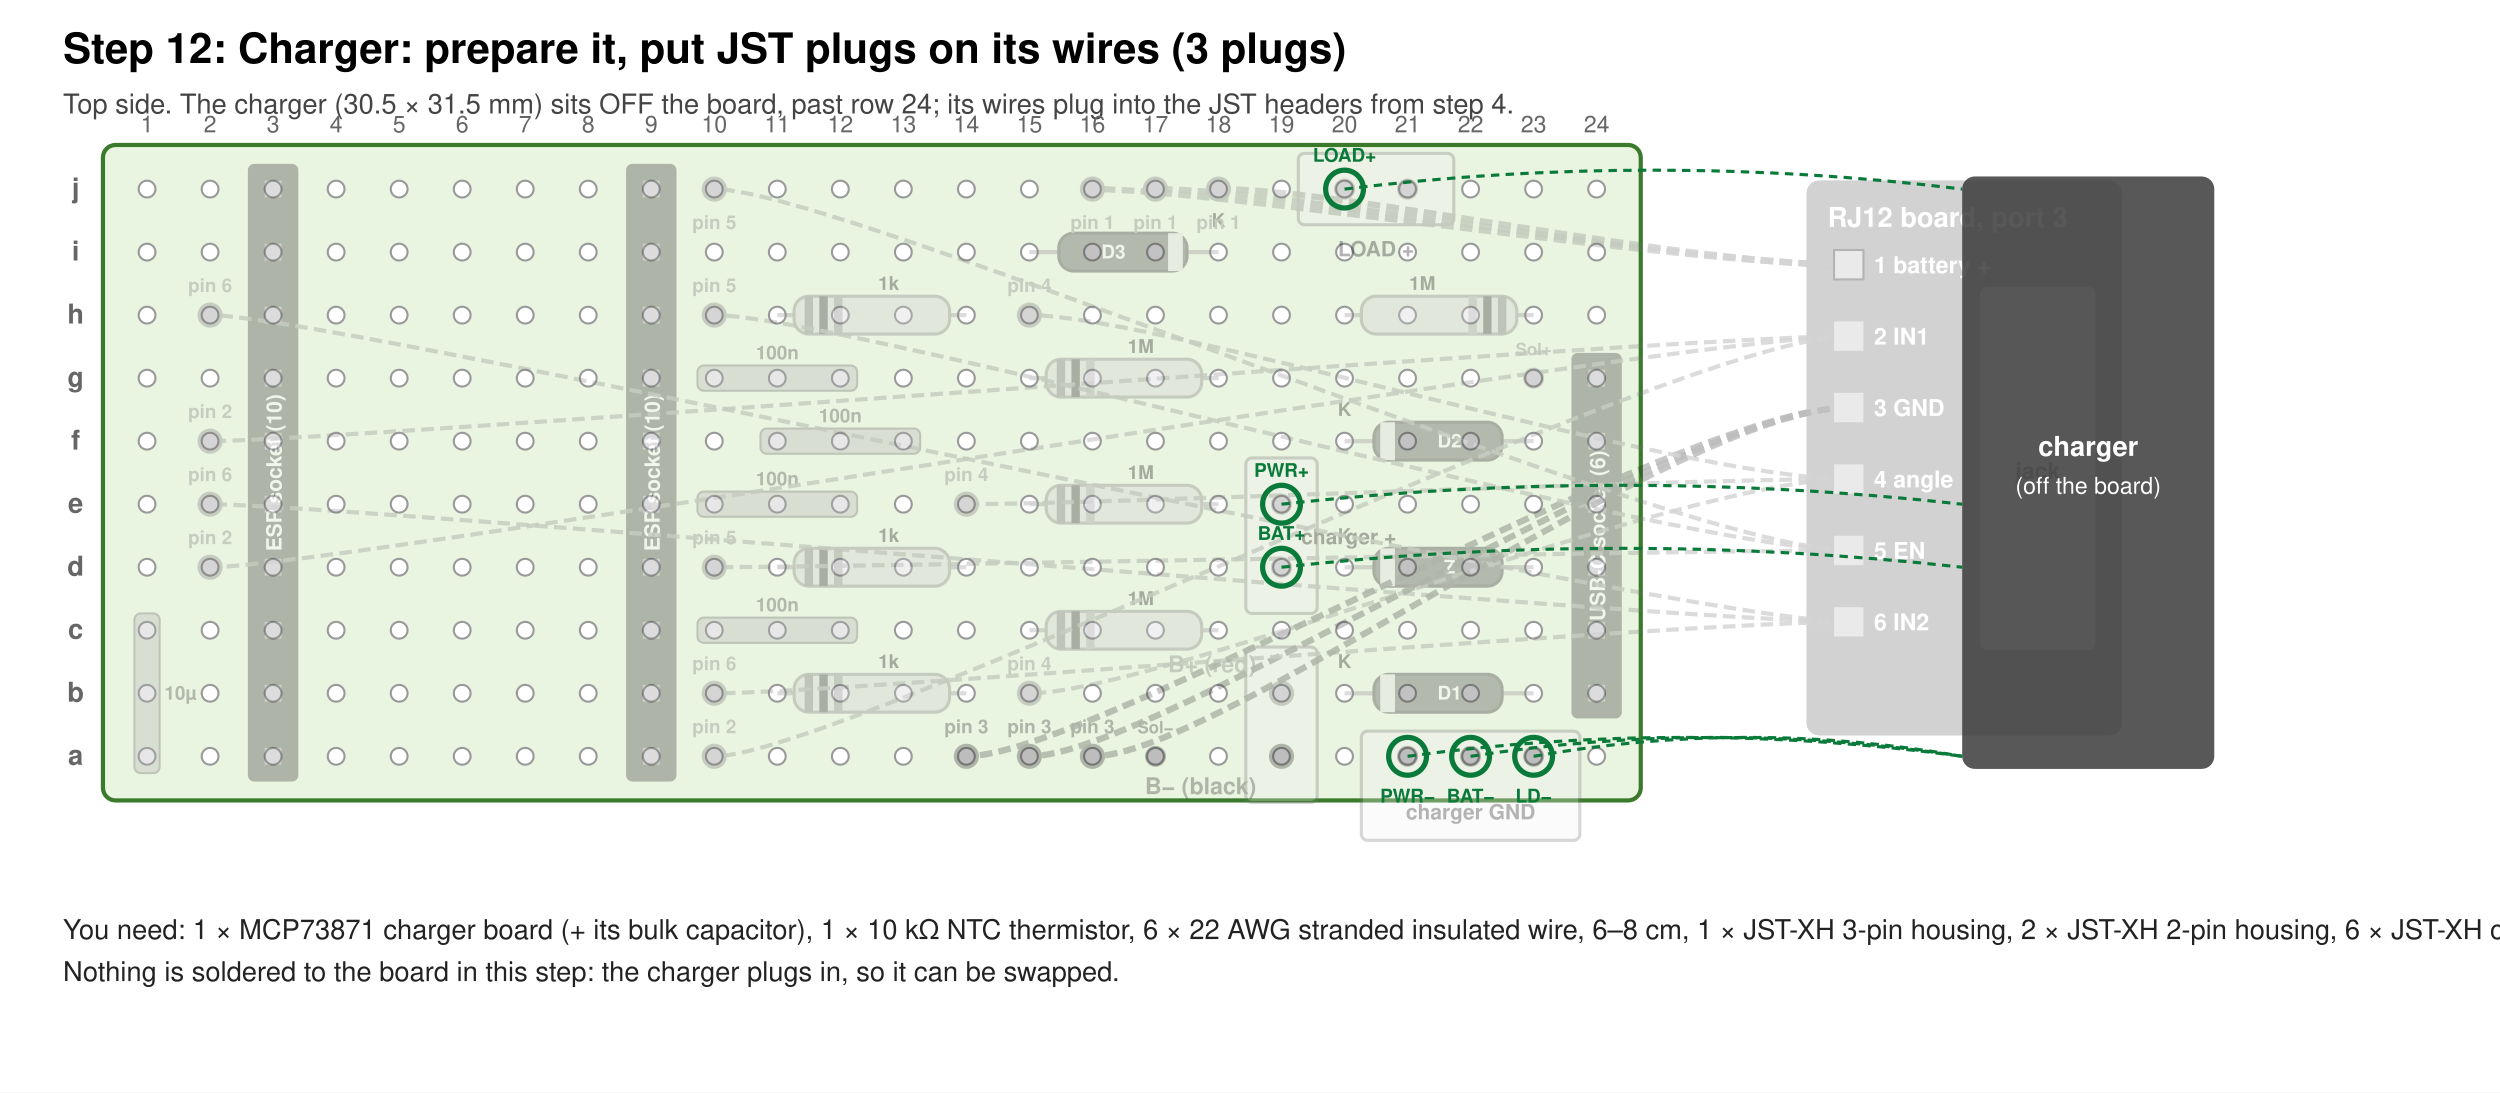
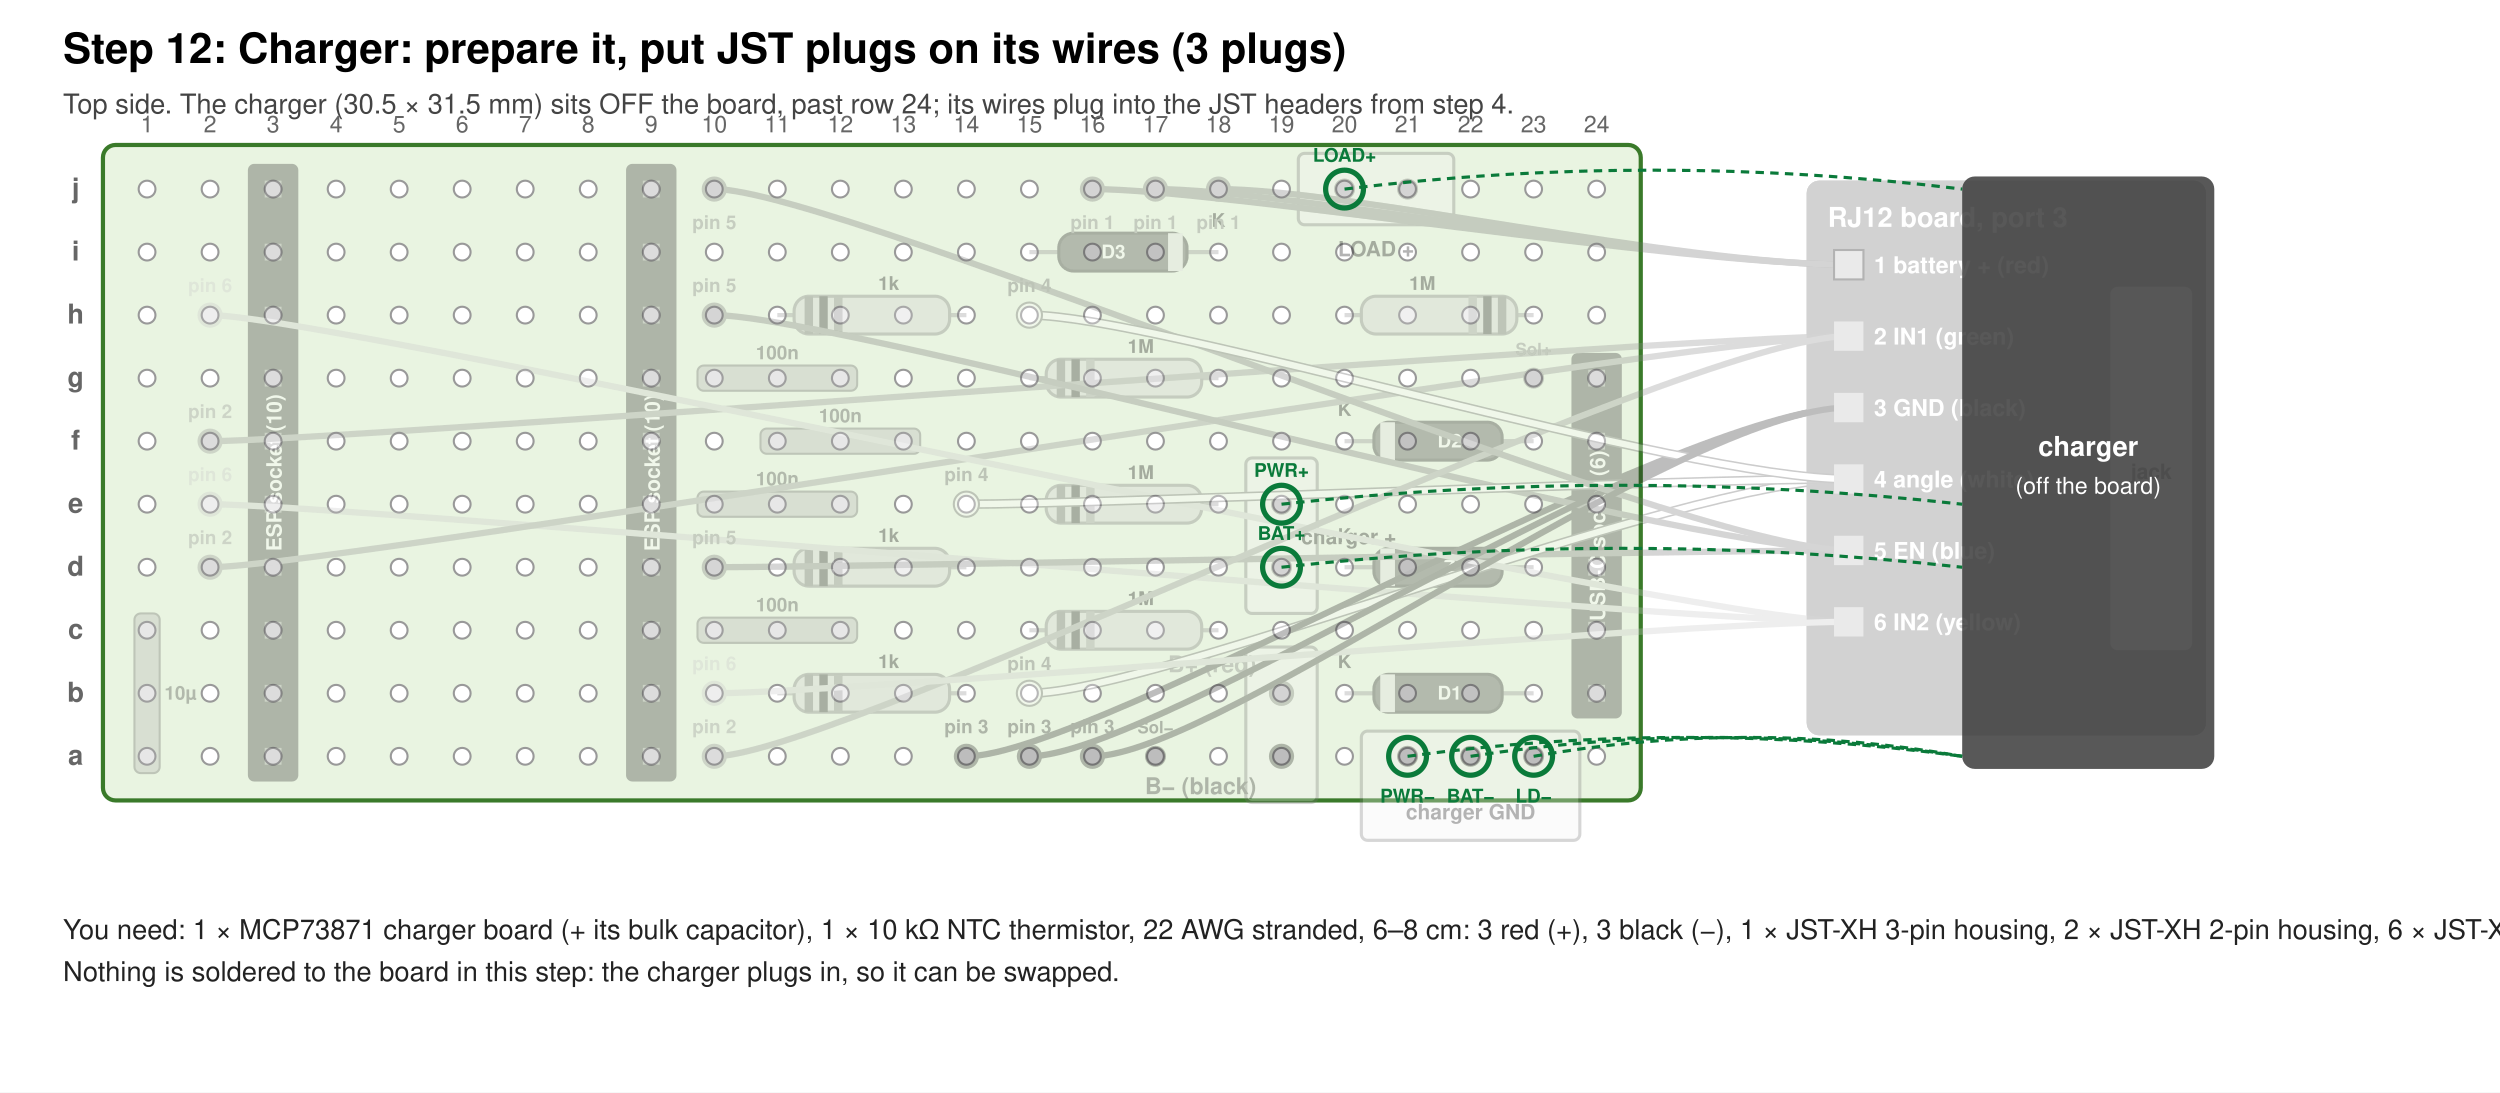
<svg xmlns="http://www.w3.org/2000/svg" width="1190" height="520" font-family="Helvetica,Arial">
  <defs>
    <filter id="mute">
      <feColorMatrix type="saturate" values="0" />
    </filter>
  </defs>
  <rect width="100%" height="100%" fill="#ffffff" />
  <text x="30" y="30" font-size="20" font-weight="bold">Step 12: Charger: prepare it, put JST plugs on its wires (3 plugs)</text>
  <text x="30" y="54" font-size="13" fill="#444">Top side. The charger (30.5 × 31.5 mm) sits OFF the board, past row 24; its wires plug into the JST headers from step 4.</text>
  <rect x="49" y="69" width="732" height="312" rx="6" fill="#e9f4e1" stroke="#3a7a2a" stroke-width="2" />
  <text x="70" y="63" font-size="11" fill="#666" text-anchor="middle">1</text>
  <text x="100" y="63" font-size="11" fill="#666" text-anchor="middle">2</text>
  <text x="130" y="63" font-size="11" fill="#666" text-anchor="middle">3</text>
  <text x="160" y="63" font-size="11" fill="#666" text-anchor="middle">4</text>
  <text x="190" y="63" font-size="11" fill="#666" text-anchor="middle">5</text>
  <text x="220" y="63" font-size="11" fill="#666" text-anchor="middle">6</text>
  <text x="250" y="63" font-size="11" fill="#666" text-anchor="middle">7</text>
  <text x="280" y="63" font-size="11" fill="#666" text-anchor="middle">8</text>
  <text x="310" y="63" font-size="11" fill="#666" text-anchor="middle">9</text>
  <text x="340" y="63" font-size="11" fill="#666" text-anchor="middle">10</text>
  <text x="370" y="63" font-size="11" fill="#666" text-anchor="middle">11</text>
  <text x="400" y="63" font-size="11" fill="#666" text-anchor="middle">12</text>
  <text x="430" y="63" font-size="11" fill="#666" text-anchor="middle">13</text>
  <text x="460" y="63" font-size="11" fill="#666" text-anchor="middle">14</text>
  <text x="490" y="63" font-size="11" fill="#666" text-anchor="middle">15</text>
  <text x="520" y="63" font-size="11" fill="#666" text-anchor="middle">16</text>
  <text x="550" y="63" font-size="11" fill="#666" text-anchor="middle">17</text>
  <text x="580" y="63" font-size="11" fill="#666" text-anchor="middle">18</text>
  <text x="610" y="63" font-size="11" fill="#666" text-anchor="middle">19</text>
  <text x="640" y="63" font-size="11" fill="#666" text-anchor="middle">20</text>
  <text x="670" y="63" font-size="11" fill="#666" text-anchor="middle">21</text>
  <text x="700" y="63" font-size="11" fill="#666" text-anchor="middle">22</text>
  <text x="730" y="63" font-size="11" fill="#666" text-anchor="middle">23</text>
  <text x="760" y="63" font-size="11" fill="#666" text-anchor="middle">24</text>
  <text x="36" y="364" font-size="13" font-weight="bold" fill="#666" text-anchor="middle">a</text>
  <text x="36" y="334" font-size="13" font-weight="bold" fill="#666" text-anchor="middle">b</text>
  <text x="36" y="304" font-size="13" font-weight="bold" fill="#666" text-anchor="middle">c</text>
  <text x="36" y="274" font-size="13" font-weight="bold" fill="#666" text-anchor="middle">d</text>
  <text x="36" y="244" font-size="13" font-weight="bold" fill="#666" text-anchor="middle">e</text>
  <text x="36" y="214" font-size="13" font-weight="bold" fill="#666" text-anchor="middle">f</text>
  <text x="36" y="184" font-size="13" font-weight="bold" fill="#666" text-anchor="middle">g</text>
  <text x="36" y="154" font-size="13" font-weight="bold" fill="#666" text-anchor="middle">h</text>
  <text x="36" y="124" font-size="13" font-weight="bold" fill="#666" text-anchor="middle">i</text>
  <text x="36" y="94" font-size="13" font-weight="bold" fill="#666" text-anchor="middle">j</text>
  <circle cx="70" cy="360" r="4" fill="#fff" stroke="#999" />
  <circle cx="70" cy="330" r="4" fill="#fff" stroke="#999" />
  <circle cx="70" cy="300" r="4" fill="#fff" stroke="#999" />
  <circle cx="70" cy="270" r="4" fill="#fff" stroke="#999" />
  <circle cx="70" cy="240" r="4" fill="#fff" stroke="#999" />
  <circle cx="70" cy="210" r="4" fill="#fff" stroke="#999" />
  <circle cx="70" cy="180" r="4" fill="#fff" stroke="#999" />
  <circle cx="70" cy="150" r="4" fill="#fff" stroke="#999" />
  <circle cx="70" cy="120" r="4" fill="#fff" stroke="#999" />
  <circle cx="70" cy="90" r="4" fill="#fff" stroke="#999" />
  <circle cx="100" cy="360" r="4" fill="#fff" stroke="#999" />
  <circle cx="100" cy="330" r="4" fill="#fff" stroke="#999" />
  <circle cx="100" cy="300" r="4" fill="#fff" stroke="#999" />
  <circle cx="100" cy="270" r="4" fill="#fff" stroke="#999" />
  <circle cx="100" cy="240" r="4" fill="#fff" stroke="#999" />
  <circle cx="100" cy="210" r="4" fill="#fff" stroke="#999" />
  <circle cx="100" cy="180" r="4" fill="#fff" stroke="#999" />
  <circle cx="100" cy="150" r="4" fill="#fff" stroke="#999" />
  <circle cx="100" cy="120" r="4" fill="#fff" stroke="#999" />
  <circle cx="100" cy="90" r="4" fill="#fff" stroke="#999" />
  <circle cx="130" cy="360" r="4" fill="#fff" stroke="#999" />
  <circle cx="130" cy="330" r="4" fill="#fff" stroke="#999" />
  <circle cx="130" cy="300" r="4" fill="#fff" stroke="#999" />
  <circle cx="130" cy="270" r="4" fill="#fff" stroke="#999" />
  <circle cx="130" cy="240" r="4" fill="#fff" stroke="#999" />
  <circle cx="130" cy="210" r="4" fill="#fff" stroke="#999" />
  <circle cx="130" cy="180" r="4" fill="#fff" stroke="#999" />
  <circle cx="130" cy="150" r="4" fill="#fff" stroke="#999" />
  <circle cx="130" cy="120" r="4" fill="#fff" stroke="#999" />
  <circle cx="130" cy="90" r="4" fill="#fff" stroke="#999" />
  <circle cx="160" cy="360" r="4" fill="#fff" stroke="#999" />
  <circle cx="160" cy="330" r="4" fill="#fff" stroke="#999" />
  <circle cx="160" cy="300" r="4" fill="#fff" stroke="#999" />
  <circle cx="160" cy="270" r="4" fill="#fff" stroke="#999" />
  <circle cx="160" cy="240" r="4" fill="#fff" stroke="#999" />
  <circle cx="160" cy="210" r="4" fill="#fff" stroke="#999" />
  <circle cx="160" cy="180" r="4" fill="#fff" stroke="#999" />
  <circle cx="160" cy="150" r="4" fill="#fff" stroke="#999" />
  <circle cx="160" cy="120" r="4" fill="#fff" stroke="#999" />
  <circle cx="160" cy="90" r="4" fill="#fff" stroke="#999" />
  <circle cx="190" cy="360" r="4" fill="#fff" stroke="#999" />
  <circle cx="190" cy="330" r="4" fill="#fff" stroke="#999" />
  <circle cx="190" cy="300" r="4" fill="#fff" stroke="#999" />
  <circle cx="190" cy="270" r="4" fill="#fff" stroke="#999" />
  <circle cx="190" cy="240" r="4" fill="#fff" stroke="#999" />
  <circle cx="190" cy="210" r="4" fill="#fff" stroke="#999" />
  <circle cx="190" cy="180" r="4" fill="#fff" stroke="#999" />
  <circle cx="190" cy="150" r="4" fill="#fff" stroke="#999" />
  <circle cx="190" cy="120" r="4" fill="#fff" stroke="#999" />
  <circle cx="190" cy="90" r="4" fill="#fff" stroke="#999" />
  <circle cx="220" cy="360" r="4" fill="#fff" stroke="#999" />
  <circle cx="220" cy="330" r="4" fill="#fff" stroke="#999" />
  <circle cx="220" cy="300" r="4" fill="#fff" stroke="#999" />
  <circle cx="220" cy="270" r="4" fill="#fff" stroke="#999" />
  <circle cx="220" cy="240" r="4" fill="#fff" stroke="#999" />
  <circle cx="220" cy="210" r="4" fill="#fff" stroke="#999" />
  <circle cx="220" cy="180" r="4" fill="#fff" stroke="#999" />
  <circle cx="220" cy="150" r="4" fill="#fff" stroke="#999" />
  <circle cx="220" cy="120" r="4" fill="#fff" stroke="#999" />
  <circle cx="220" cy="90" r="4" fill="#fff" stroke="#999" />
  <circle cx="250" cy="360" r="4" fill="#fff" stroke="#999" />
  <circle cx="250" cy="330" r="4" fill="#fff" stroke="#999" />
  <circle cx="250" cy="300" r="4" fill="#fff" stroke="#999" />
  <circle cx="250" cy="270" r="4" fill="#fff" stroke="#999" />
  <circle cx="250" cy="240" r="4" fill="#fff" stroke="#999" />
  <circle cx="250" cy="210" r="4" fill="#fff" stroke="#999" />
  <circle cx="250" cy="180" r="4" fill="#fff" stroke="#999" />
  <circle cx="250" cy="150" r="4" fill="#fff" stroke="#999" />
  <circle cx="250" cy="120" r="4" fill="#fff" stroke="#999" />
  <circle cx="250" cy="90" r="4" fill="#fff" stroke="#999" />
  <circle cx="280" cy="360" r="4" fill="#fff" stroke="#999" />
  <circle cx="280" cy="330" r="4" fill="#fff" stroke="#999" />
  <circle cx="280" cy="300" r="4" fill="#fff" stroke="#999" />
  <circle cx="280" cy="270" r="4" fill="#fff" stroke="#999" />
  <circle cx="280" cy="240" r="4" fill="#fff" stroke="#999" />
  <circle cx="280" cy="210" r="4" fill="#fff" stroke="#999" />
  <circle cx="280" cy="180" r="4" fill="#fff" stroke="#999" />
  <circle cx="280" cy="150" r="4" fill="#fff" stroke="#999" />
  <circle cx="280" cy="120" r="4" fill="#fff" stroke="#999" />
  <circle cx="280" cy="90" r="4" fill="#fff" stroke="#999" />
  <circle cx="310" cy="360" r="4" fill="#fff" stroke="#999" />
  <circle cx="310" cy="330" r="4" fill="#fff" stroke="#999" />
  <circle cx="310" cy="300" r="4" fill="#fff" stroke="#999" />
  <circle cx="310" cy="270" r="4" fill="#fff" stroke="#999" />
  <circle cx="310" cy="240" r="4" fill="#fff" stroke="#999" />
  <circle cx="310" cy="210" r="4" fill="#fff" stroke="#999" />
  <circle cx="310" cy="180" r="4" fill="#fff" stroke="#999" />
  <circle cx="310" cy="150" r="4" fill="#fff" stroke="#999" />
  <circle cx="310" cy="120" r="4" fill="#fff" stroke="#999" />
  <circle cx="310" cy="90" r="4" fill="#fff" stroke="#999" />
  <circle cx="340" cy="360" r="4" fill="#fff" stroke="#999" />
  <circle cx="340" cy="330" r="4" fill="#fff" stroke="#999" />
  <circle cx="340" cy="300" r="4" fill="#fff" stroke="#999" />
  <circle cx="340" cy="270" r="4" fill="#fff" stroke="#999" />
  <circle cx="340" cy="240" r="4" fill="#fff" stroke="#999" />
  <circle cx="340" cy="210" r="4" fill="#fff" stroke="#999" />
  <circle cx="340" cy="180" r="4" fill="#fff" stroke="#999" />
  <circle cx="340" cy="150" r="4" fill="#fff" stroke="#999" />
  <circle cx="340" cy="120" r="4" fill="#fff" stroke="#999" />
  <circle cx="340" cy="90" r="4" fill="#fff" stroke="#999" />
  <circle cx="370" cy="360" r="4" fill="#fff" stroke="#999" />
  <circle cx="370" cy="330" r="4" fill="#fff" stroke="#999" />
  <circle cx="370" cy="300" r="4" fill="#fff" stroke="#999" />
  <circle cx="370" cy="270" r="4" fill="#fff" stroke="#999" />
  <circle cx="370" cy="240" r="4" fill="#fff" stroke="#999" />
  <circle cx="370" cy="210" r="4" fill="#fff" stroke="#999" />
  <circle cx="370" cy="180" r="4" fill="#fff" stroke="#999" />
  <circle cx="370" cy="150" r="4" fill="#fff" stroke="#999" />
  <circle cx="370" cy="120" r="4" fill="#fff" stroke="#999" />
  <circle cx="370" cy="90" r="4" fill="#fff" stroke="#999" />
  <circle cx="400" cy="360" r="4" fill="#fff" stroke="#999" />
  <circle cx="400" cy="330" r="4" fill="#fff" stroke="#999" />
  <circle cx="400" cy="300" r="4" fill="#fff" stroke="#999" />
  <circle cx="400" cy="270" r="4" fill="#fff" stroke="#999" />
  <circle cx="400" cy="240" r="4" fill="#fff" stroke="#999" />
  <circle cx="400" cy="210" r="4" fill="#fff" stroke="#999" />
  <circle cx="400" cy="180" r="4" fill="#fff" stroke="#999" />
  <circle cx="400" cy="150" r="4" fill="#fff" stroke="#999" />
  <circle cx="400" cy="120" r="4" fill="#fff" stroke="#999" />
  <circle cx="400" cy="90" r="4" fill="#fff" stroke="#999" />
  <circle cx="430" cy="360" r="4" fill="#fff" stroke="#999" />
  <circle cx="430" cy="330" r="4" fill="#fff" stroke="#999" />
  <circle cx="430" cy="300" r="4" fill="#fff" stroke="#999" />
  <circle cx="430" cy="270" r="4" fill="#fff" stroke="#999" />
  <circle cx="430" cy="240" r="4" fill="#fff" stroke="#999" />
  <circle cx="430" cy="210" r="4" fill="#fff" stroke="#999" />
  <circle cx="430" cy="180" r="4" fill="#fff" stroke="#999" />
  <circle cx="430" cy="150" r="4" fill="#fff" stroke="#999" />
  <circle cx="430" cy="120" r="4" fill="#fff" stroke="#999" />
  <circle cx="430" cy="90" r="4" fill="#fff" stroke="#999" />
  <circle cx="460" cy="360" r="4" fill="#fff" stroke="#999" />
  <circle cx="460" cy="330" r="4" fill="#fff" stroke="#999" />
  <circle cx="460" cy="300" r="4" fill="#fff" stroke="#999" />
  <circle cx="460" cy="270" r="4" fill="#fff" stroke="#999" />
  <circle cx="460" cy="240" r="4" fill="#fff" stroke="#999" />
  <circle cx="460" cy="210" r="4" fill="#fff" stroke="#999" />
  <circle cx="460" cy="180" r="4" fill="#fff" stroke="#999" />
  <circle cx="460" cy="150" r="4" fill="#fff" stroke="#999" />
  <circle cx="460" cy="120" r="4" fill="#fff" stroke="#999" />
  <circle cx="460" cy="90" r="4" fill="#fff" stroke="#999" />
  <circle cx="490" cy="360" r="4" fill="#fff" stroke="#999" />
  <circle cx="490" cy="330" r="4" fill="#fff" stroke="#999" />
  <circle cx="490" cy="300" r="4" fill="#fff" stroke="#999" />
  <circle cx="490" cy="270" r="4" fill="#fff" stroke="#999" />
  <circle cx="490" cy="240" r="4" fill="#fff" stroke="#999" />
  <circle cx="490" cy="210" r="4" fill="#fff" stroke="#999" />
  <circle cx="490" cy="180" r="4" fill="#fff" stroke="#999" />
  <circle cx="490" cy="150" r="4" fill="#fff" stroke="#999" />
  <circle cx="490" cy="120" r="4" fill="#fff" stroke="#999" />
  <circle cx="490" cy="90" r="4" fill="#fff" stroke="#999" />
  <circle cx="520" cy="360" r="4" fill="#fff" stroke="#999" />
  <circle cx="520" cy="330" r="4" fill="#fff" stroke="#999" />
  <circle cx="520" cy="300" r="4" fill="#fff" stroke="#999" />
  <circle cx="520" cy="270" r="4" fill="#fff" stroke="#999" />
  <circle cx="520" cy="240" r="4" fill="#fff" stroke="#999" />
  <circle cx="520" cy="210" r="4" fill="#fff" stroke="#999" />
  <circle cx="520" cy="180" r="4" fill="#fff" stroke="#999" />
  <circle cx="520" cy="150" r="4" fill="#fff" stroke="#999" />
  <circle cx="520" cy="120" r="4" fill="#fff" stroke="#999" />
  <circle cx="520" cy="90" r="4" fill="#fff" stroke="#999" />
  <circle cx="550" cy="360" r="4" fill="#fff" stroke="#999" />
  <circle cx="550" cy="330" r="4" fill="#fff" stroke="#999" />
  <circle cx="550" cy="300" r="4" fill="#fff" stroke="#999" />
  <circle cx="550" cy="270" r="4" fill="#fff" stroke="#999" />
  <circle cx="550" cy="240" r="4" fill="#fff" stroke="#999" />
  <circle cx="550" cy="210" r="4" fill="#fff" stroke="#999" />
  <circle cx="550" cy="180" r="4" fill="#fff" stroke="#999" />
  <circle cx="550" cy="150" r="4" fill="#fff" stroke="#999" />
  <circle cx="550" cy="120" r="4" fill="#fff" stroke="#999" />
  <circle cx="550" cy="90" r="4" fill="#fff" stroke="#999" />
  <circle cx="580" cy="360" r="4" fill="#fff" stroke="#999" />
  <circle cx="580" cy="330" r="4" fill="#fff" stroke="#999" />
  <circle cx="580" cy="300" r="4" fill="#fff" stroke="#999" />
  <circle cx="580" cy="270" r="4" fill="#fff" stroke="#999" />
  <circle cx="580" cy="240" r="4" fill="#fff" stroke="#999" />
  <circle cx="580" cy="210" r="4" fill="#fff" stroke="#999" />
  <circle cx="580" cy="180" r="4" fill="#fff" stroke="#999" />
  <circle cx="580" cy="150" r="4" fill="#fff" stroke="#999" />
  <circle cx="580" cy="120" r="4" fill="#fff" stroke="#999" />
  <circle cx="580" cy="90" r="4" fill="#fff" stroke="#999" />
  <circle cx="610" cy="360" r="4" fill="#fff" stroke="#999" />
  <circle cx="610" cy="330" r="4" fill="#fff" stroke="#999" />
  <circle cx="610" cy="300" r="4" fill="#fff" stroke="#999" />
  <circle cx="610" cy="270" r="4" fill="#fff" stroke="#999" />
  <circle cx="610" cy="240" r="4" fill="#fff" stroke="#999" />
  <circle cx="610" cy="210" r="4" fill="#fff" stroke="#999" />
  <circle cx="610" cy="180" r="4" fill="#fff" stroke="#999" />
  <circle cx="610" cy="150" r="4" fill="#fff" stroke="#999" />
  <circle cx="610" cy="120" r="4" fill="#fff" stroke="#999" />
  <circle cx="610" cy="90" r="4" fill="#fff" stroke="#999" />
  <circle cx="640" cy="360" r="4" fill="#fff" stroke="#999" />
  <circle cx="640" cy="330" r="4" fill="#fff" stroke="#999" />
  <circle cx="640" cy="300" r="4" fill="#fff" stroke="#999" />
  <circle cx="640" cy="270" r="4" fill="#fff" stroke="#999" />
  <circle cx="640" cy="240" r="4" fill="#fff" stroke="#999" />
  <circle cx="640" cy="210" r="4" fill="#fff" stroke="#999" />
  <circle cx="640" cy="180" r="4" fill="#fff" stroke="#999" />
  <circle cx="640" cy="150" r="4" fill="#fff" stroke="#999" />
  <circle cx="640" cy="120" r="4" fill="#fff" stroke="#999" />
  <circle cx="640" cy="90" r="4" fill="#fff" stroke="#999" />
  <circle cx="670" cy="360" r="4" fill="#fff" stroke="#999" />
  <circle cx="670" cy="330" r="4" fill="#fff" stroke="#999" />
  <circle cx="670" cy="300" r="4" fill="#fff" stroke="#999" />
  <circle cx="670" cy="270" r="4" fill="#fff" stroke="#999" />
  <circle cx="670" cy="240" r="4" fill="#fff" stroke="#999" />
  <circle cx="670" cy="210" r="4" fill="#fff" stroke="#999" />
  <circle cx="670" cy="180" r="4" fill="#fff" stroke="#999" />
  <circle cx="670" cy="150" r="4" fill="#fff" stroke="#999" />
  <circle cx="670" cy="120" r="4" fill="#fff" stroke="#999" />
  <circle cx="670" cy="90" r="4" fill="#fff" stroke="#999" />
  <circle cx="700" cy="360" r="4" fill="#fff" stroke="#999" />
  <circle cx="700" cy="330" r="4" fill="#fff" stroke="#999" />
  <circle cx="700" cy="300" r="4" fill="#fff" stroke="#999" />
  <circle cx="700" cy="270" r="4" fill="#fff" stroke="#999" />
  <circle cx="700" cy="240" r="4" fill="#fff" stroke="#999" />
  <circle cx="700" cy="210" r="4" fill="#fff" stroke="#999" />
  <circle cx="700" cy="180" r="4" fill="#fff" stroke="#999" />
  <circle cx="700" cy="150" r="4" fill="#fff" stroke="#999" />
  <circle cx="700" cy="120" r="4" fill="#fff" stroke="#999" />
  <circle cx="700" cy="90" r="4" fill="#fff" stroke="#999" />
  <circle cx="730" cy="360" r="4" fill="#fff" stroke="#999" />
  <circle cx="730" cy="330" r="4" fill="#fff" stroke="#999" />
  <circle cx="730" cy="300" r="4" fill="#fff" stroke="#999" />
  <circle cx="730" cy="270" r="4" fill="#fff" stroke="#999" />
  <circle cx="730" cy="240" r="4" fill="#fff" stroke="#999" />
  <circle cx="730" cy="210" r="4" fill="#fff" stroke="#999" />
  <circle cx="730" cy="180" r="4" fill="#fff" stroke="#999" />
  <circle cx="730" cy="150" r="4" fill="#fff" stroke="#999" />
  <circle cx="730" cy="120" r="4" fill="#fff" stroke="#999" />
  <circle cx="730" cy="90" r="4" fill="#fff" stroke="#999" />
  <circle cx="760" cy="360" r="4" fill="#fff" stroke="#999" />
  <circle cx="760" cy="330" r="4" fill="#fff" stroke="#999" />
  <circle cx="760" cy="300" r="4" fill="#fff" stroke="#999" />
  <circle cx="760" cy="270" r="4" fill="#fff" stroke="#999" />
  <circle cx="760" cy="240" r="4" fill="#fff" stroke="#999" />
  <circle cx="760" cy="210" r="4" fill="#fff" stroke="#999" />
  <circle cx="760" cy="180" r="4" fill="#fff" stroke="#999" />
  <circle cx="760" cy="150" r="4" fill="#fff" stroke="#999" />
  <circle cx="760" cy="120" r="4" fill="#fff" stroke="#999" />
  <circle cx="760" cy="90" r="4" fill="#fff" stroke="#999" />
  <g filter="url(#mute)" opacity="0.3">
    <line x1="730" y1="150" x2="640" y2="150" stroke="#888" stroke-width="2" />
    <rect x="648" y="141" width="74" height="18" rx="7" fill="#e8c88a" stroke="#8a6a2a" stroke-width="1.5" />
    <rect x="713" y="141" width="4" height="18" fill="#8b4513" />
    <rect x="706" y="141" width="4" height="18" fill="#111" />
    <rect x="699" y="141" width="4" height="18" fill="#2ca02c" />
    <text x="677" y="138" font-size="9" text-anchor="middle" font-weight="bold">1M</text>
    <line x1="490" y1="180" x2="580" y2="180" stroke="#888" stroke-width="2" />
    <rect x="498" y="171" width="74" height="18" rx="7" fill="#e8c88a" stroke="#8a6a2a" stroke-width="1.5" />
    <rect x="503" y="171" width="4" height="18" fill="#8b4513" />
    <rect x="510" y="171" width="4" height="18" fill="#111" />
    <rect x="517" y="171" width="4" height="18" fill="#2ca02c" />
    <text x="543" y="168" font-size="9" text-anchor="middle" font-weight="bold">1M</text>
    <line x1="490" y1="240" x2="580" y2="240" stroke="#888" stroke-width="2" />
    <rect x="498" y="231" width="74" height="18" rx="7" fill="#e8c88a" stroke="#8a6a2a" stroke-width="1.5" />
    <rect x="503" y="231" width="4" height="18" fill="#8b4513" />
    <rect x="510" y="231" width="4" height="18" fill="#111" />
    <rect x="517" y="231" width="4" height="18" fill="#2ca02c" />
    <text x="543" y="228" font-size="9" text-anchor="middle" font-weight="bold">1M</text>
    <line x1="490" y1="300" x2="580" y2="300" stroke="#888" stroke-width="2" />
    <rect x="498" y="291" width="74" height="18" rx="7" fill="#e8c88a" stroke="#8a6a2a" stroke-width="1.5" />
    <rect x="503" y="291" width="4" height="18" fill="#8b4513" />
    <rect x="510" y="291" width="4" height="18" fill="#111" />
    <rect x="517" y="291" width="4" height="18" fill="#2ca02c" />
    <text x="543" y="288" font-size="9" text-anchor="middle" font-weight="bold">1M</text>
    <line x1="370" y1="330" x2="460" y2="330" stroke="#888" stroke-width="2" />
    <rect x="378" y="321" width="74" height="18" rx="7" fill="#e8c88a" stroke="#8a6a2a" stroke-width="1.5" />
    <rect x="383" y="321" width="4" height="18" fill="#8b4513" />
    <rect x="390" y="321" width="4" height="18" fill="#111" />
    <rect x="397" y="321" width="4" height="18" fill="#d62728" />
    <text x="423" y="318" font-size="9" text-anchor="middle" font-weight="bold">1k</text>
    <line x1="370" y1="270" x2="460" y2="270" stroke="#888" stroke-width="2" />
    <rect x="378" y="261" width="74" height="18" rx="7" fill="#e8c88a" stroke="#8a6a2a" stroke-width="1.5" />
    <rect x="383" y="261" width="4" height="18" fill="#8b4513" />
    <rect x="390" y="261" width="4" height="18" fill="#111" />
    <rect x="397" y="261" width="4" height="18" fill="#d62728" />
    <text x="423" y="258" font-size="9" text-anchor="middle" font-weight="bold">1k</text>
    <line x1="370" y1="150" x2="460" y2="150" stroke="#888" stroke-width="2" />
    <rect x="378" y="141" width="74" height="18" rx="7" fill="#e8c88a" stroke="#8a6a2a" stroke-width="1.5" />
    <rect x="383" y="141" width="4" height="18" fill="#8b4513" />
    <rect x="390" y="141" width="4" height="18" fill="#111" />
    <rect x="397" y="141" width="4" height="18" fill="#d62728" />
    <text x="423" y="138" font-size="9" text-anchor="middle" font-weight="bold">1k</text>
    <line x1="490" y1="120" x2="580" y2="120" stroke="#888" stroke-width="2" />
    <rect x="504" y="111" width="61" height="18" rx="7" fill="#333" stroke="#111" stroke-width="1.5" />
    <rect x="556" y="111" width="7" height="18" fill="#ddd" />
    <text x="530" y="123" font-size="9" fill="#fff" text-anchor="middle" font-weight="bold">D3</text>
    <text x="580" y="108" font-size="9" fill="#000" text-anchor="middle" font-weight="bold">K</text>
    <line x1="730" y1="330" x2="640" y2="330" stroke="#888" stroke-width="2" />
    <rect x="654" y="321" width="61" height="18" rx="7" fill="#333" stroke="#111" stroke-width="1.5" />
    <rect x="657" y="321" width="7" height="18" fill="#ddd" />
    <text x="690" y="333" font-size="9" fill="#fff" text-anchor="middle" font-weight="bold">D1</text>
    <text x="640" y="318" font-size="9" fill="#000" text-anchor="middle" font-weight="bold">K</text>
    <line x1="730" y1="210" x2="640" y2="210" stroke="#888" stroke-width="2" />
    <rect x="654" y="201" width="61" height="18" rx="7" fill="#333" stroke="#111" stroke-width="1.5" />
    <rect x="657" y="201" width="7" height="18" fill="#ddd" />
    <text x="690" y="213" font-size="9" fill="#fff" text-anchor="middle" font-weight="bold">D2</text>
    <text x="640" y="198" font-size="9" fill="#000" text-anchor="middle" font-weight="bold">K</text>
    <line x1="730" y1="270" x2="640" y2="270" stroke="#888" stroke-width="2" />
    <rect x="654" y="261" width="61" height="18" rx="7" fill="#333" stroke="#111" stroke-width="1.5" />
    <rect x="657" y="261" width="7" height="18" fill="#ddd" />
    <text x="690" y="273" font-size="9" fill="#fff" text-anchor="middle" font-weight="bold">Z</text>
    <text x="640" y="258" font-size="9" fill="#000" text-anchor="middle" font-weight="bold">K</text>
    <rect x="64" y="292" width="12" height="76" rx="3" fill="#7fb2e5" stroke="#2a5a8a" />
    <text x="86" y="333" font-size="9" text-anchor="middle" fill="#0b2e55" font-weight="bold">10µ</text>
    <rect x="362" y="204" width="76" height="12" rx="3" fill="#7fb2e5" stroke="#2a5a8a" />
    <text x="400" y="201" font-size="9" text-anchor="middle" fill="#0b2e55" font-weight="bold">100n</text>
    <rect x="332" y="294" width="76" height="12" rx="3" fill="#7fb2e5" stroke="#2a5a8a" />
    <text x="370" y="291" font-size="9" text-anchor="middle" fill="#0b2e55" font-weight="bold">100n</text>
    <rect x="332" y="234" width="76" height="12" rx="3" fill="#7fb2e5" stroke="#2a5a8a" />
    <text x="370" y="231" font-size="9" text-anchor="middle" fill="#0b2e55" font-weight="bold">100n</text>
    <rect x="332" y="174" width="76" height="12" rx="3" fill="#7fb2e5" stroke="#2a5a8a" />
    <text x="370" y="171" font-size="9" text-anchor="middle" fill="#0b2e55" font-weight="bold">100n</text>
    <rect x="118" y="78" width="24" height="294" rx="3" fill="#222" />
    <rect x="126" y="356" width="8" height="8" fill="#888" />
    <rect x="126" y="326" width="8" height="8" fill="#888" />
    <rect x="126" y="296" width="8" height="8" fill="#888" />
    <rect x="126" y="266" width="8" height="8" fill="#888" />
    <rect x="126" y="236" width="8" height="8" fill="#888" />
    <rect x="126" y="206" width="8" height="8" fill="#888" />
    <rect x="126" y="176" width="8" height="8" fill="#888" />
    <rect x="126" y="146" width="8" height="8" fill="#888" />
    <rect x="126" y="116" width="8" height="8" fill="#888" />
    <rect x="126" y="86" width="8" height="8" fill="#888" />
    <text x="130" y="229" font-size="10" fill="#fff" text-anchor="middle" font-weight="bold" transform="rotate(-90 130 225)">ESP socket (10)</text>
    <rect x="298" y="78" width="24" height="294" rx="3" fill="#222" />
    <rect x="306" y="356" width="8" height="8" fill="#888" />
    <rect x="306" y="326" width="8" height="8" fill="#888" />
    <rect x="306" y="296" width="8" height="8" fill="#888" />
    <rect x="306" y="266" width="8" height="8" fill="#888" />
    <rect x="306" y="236" width="8" height="8" fill="#888" />
    <rect x="306" y="206" width="8" height="8" fill="#888" />
    <rect x="306" y="176" width="8" height="8" fill="#888" />
    <rect x="306" y="146" width="8" height="8" fill="#888" />
    <rect x="306" y="116" width="8" height="8" fill="#888" />
    <rect x="306" y="86" width="8" height="8" fill="#888" />
    <text x="310" y="229" font-size="10" fill="#fff" text-anchor="middle" font-weight="bold" transform="rotate(-90 310 225)">ESP socket (10)</text>
    <rect x="748" y="168" width="24" height="174" rx="3" fill="#222" />
    <rect x="756" y="326" width="8" height="8" fill="#888" />
    <rect x="756" y="296" width="8" height="8" fill="#888" />
    <rect x="756" y="266" width="8" height="8" fill="#888" />
    <rect x="756" y="236" width="8" height="8" fill="#888" />
    <rect x="756" y="206" width="8" height="8" fill="#888" />
    <rect x="756" y="176" width="8" height="8" fill="#888" />
    <text x="760" y="259" font-size="10" fill="#fff" text-anchor="middle" font-weight="bold" transform="rotate(-90 760 255)">USB-C socket (6)</text>
    <rect x="593" y="308" width="34" height="74" rx="3" fill="#f4f1e8" stroke="#777" stroke-width="1.5" />
    <circle cx="610" cy="360" r="5" fill="#222222" />
    <circle cx="610" cy="330" r="5" fill="#d62728" />
    <rect x="593" y="218" width="34" height="74" rx="3" fill="#f4f1e8" stroke="#777" stroke-width="1.5" />
    <circle cx="610" cy="270" r="5" fill="#d62728" />
    <circle cx="610" cy="240" r="5" fill="#d62728" />
    <text x="642" y="259" font-size="10" text-anchor="middle" font-weight="bold">charger +</text>
    <rect x="618" y="73" width="74" height="34" rx="3" fill="#f4f1e8" stroke="#777" stroke-width="1.5" />
    <circle cx="640" cy="90" r="5" fill="#d62728" />
    <circle cx="670" cy="90" r="5" fill="#d62728" />
    <text x="655" y="122" font-size="10" text-anchor="middle" font-weight="bold">LOAD +</text>
    <rect x="648" y="348" width="104" height="52" rx="3" fill="#f4f1e8" stroke="#777" stroke-width="1.5" />
    <circle cx="670" cy="360" r="5" fill="#222222" />
    <circle cx="700" cy="360" r="5" fill="#222222" />
    <circle cx="730" cy="360" r="5" fill="#222222" />
    <text x="700" y="390" font-size="10" text-anchor="middle" font-weight="bold">charger GND</text>
    <circle cx="610" cy="360" r="6" fill="#222" />
    <text x="598" y="378" font-size="11" fill="#222" text-anchor="end" font-weight="bold">B− (black)</text>
    <circle cx="610" cy="330" r="6" fill="#d62728" />
    <text x="598" y="320" font-size="11" fill="#d62728" text-anchor="end" font-weight="bold">B+ (red)</text>
-     <rect x="860" y="86" width="150" height="264" rx="6" fill="#2b6cb0" opacity="0.9" />
+     <rect x="860" y="86" width="190" height="264" rx="6" fill="#2b6cb0" opacity="0.9" />
    <text x="870" y="108" font-size="13" fill="#fff" font-weight="bold">RJ12 board, port 1</text>
-     <rect x="942" y="136" width="56" height="174" rx="4" fill="#ddd" stroke="#666" />
-     <text x="970" y="228" font-size="11" text-anchor="middle" font-weight="bold">jack</text>
-     <path d="M880 160 C800 160 160 210 100 210" fill="none" stroke="#1f77b4" stroke-width="2" stroke-dasharray="6,3" opacity="0.85" />
+     <rect x="1004" y="136" width="40" height="174" rx="4" fill="#ddd" stroke="#666" />
+     <text x="1024" y="228" font-size="10" text-anchor="middle" font-weight="bold">jack</text>
+     <path d="M880 160 C800 160 160 210 100 210" fill="none" stroke="#2ca02c" stroke-width="3" />
    <rect x="873" y="153" width="14" height="14" fill="#e0b040" />
-     <text x="892" y="164" font-size="11" fill="#fff" font-weight="bold">2 IN1</text>
-     <circle cx="100" cy="210" r="6" fill="#1f77b4" />
-     <text x="100" y="199" font-size="9" fill="#1f77b4" text-anchor="middle" font-weight="bold">pin 2</text>
-     <path d="M880 296 C800 296 160 240 100 240" fill="none" stroke="#1f77b4" stroke-width="2" stroke-dasharray="6,3" opacity="0.85" />
+     <text x="892" y="164" font-size="11" fill="#fff" font-weight="bold">2 IN1 (green)</text>
+     <circle cx="100" cy="210" r="6" fill="#2ca02c" />
+     <text x="100" y="199" font-size="9" fill="#2ca02c" text-anchor="middle" font-weight="bold">pin 2</text>
+     <path d="M880 296 C800 296 160 240 100 240" fill="none" stroke="#e8c31a" stroke-width="3" />
    <rect x="873" y="289" width="14" height="14" fill="#e0b040" />
-     <text x="892" y="300" font-size="11" fill="#fff" font-weight="bold">6 IN2</text>
-     <circle cx="100" cy="240" r="6" fill="#1f77b4" />
-     <text x="100" y="229" font-size="9" fill="#1f77b4" text-anchor="middle" font-weight="bold">pin 6</text>
-     <path d="M880 262 C800 262 400 270 340 270" fill="none" stroke="#1f77b4" stroke-width="2" stroke-dasharray="6,3" opacity="0.85" />
+     <text x="892" y="300" font-size="11" fill="#fff" font-weight="bold">6 IN2 (yellow)</text>
+     <circle cx="100" cy="240" r="6" fill="#e8c31a" />
+     <text x="100" y="229" font-size="9" fill="#e8c31a" text-anchor="middle" font-weight="bold">pin 6</text>
+     <path d="M880 262 C800 262 400 270 340 270" fill="none" stroke="#1f77b4" stroke-width="3" />
    <rect x="873" y="255" width="14" height="14" fill="#e0b040" />
-     <text x="892" y="266" font-size="11" fill="#fff" font-weight="bold">5 EN</text>
+     <text x="892" y="266" font-size="11" fill="#fff" font-weight="bold">5 EN (blue)</text>
    <circle cx="340" cy="270" r="6" fill="#1f77b4" />
    <text x="340" y="259" font-size="9" fill="#1f77b4" text-anchor="middle" font-weight="bold">pin 5</text>
-     <path d="M880 228 C800 228 550 330 490 330" fill="none" stroke="#1f77b4" stroke-width="2" stroke-dasharray="6,3" opacity="0.85" />
+     <path d="M880 228 C800 228 550 330 490 330" fill="none" stroke="#555" stroke-width="4.5" />
+     <path d="M880 228 C800 228 550 330 490 330" fill="none" stroke="#ffffff" stroke-width="3" />
    <rect x="873" y="221" width="14" height="14" fill="#e0b040" />
-     <text x="892" y="232" font-size="11" fill="#fff" font-weight="bold">4 angle</text>
-     <circle cx="490" cy="330" r="6" fill="#1f77b4" />
-     <text x="490" y="319" font-size="9" fill="#1f77b4" text-anchor="middle" font-weight="bold">pin 4</text>
-     <path d="M880 126 C800 126 580 90 520 90" fill="none" stroke="#d62728" stroke-width="3" stroke-dasharray="6,3" opacity="0.85" />
+     <text x="892" y="232" font-size="11" fill="#fff" font-weight="bold">4 angle (white)</text>
+     <circle cx="490" cy="330" r="6" fill="#ffffff" stroke="#555" stroke-width="1" />
+     <text x="490" y="319" font-size="9" fill="#555" text-anchor="middle" font-weight="bold">pin 4</text>
+     <path d="M880 126 C800 126 580 90 520 90" fill="none" stroke="#d62728" stroke-width="3" />
    <rect x="873" y="119" width="14" height="14" fill="#e0b040" stroke="#000" />
-     <text x="892" y="130" font-size="11" fill="#fff" font-weight="bold">1 battery +</text>
+     <text x="892" y="130" font-size="11" fill="#fff" font-weight="bold">1 battery + (red)</text>
    <circle cx="520" cy="90" r="6" fill="#d62728" />
    <text x="520" y="109" font-size="9" fill="#d62728" text-anchor="middle" font-weight="bold">pin 1</text>
-     <path d="M880 194 C800 194 520 360 460 360" fill="none" stroke="#222222" stroke-width="3" stroke-dasharray="6,3" opacity="0.85" />
+     <path d="M880 194 C800 194 520 360 460 360" fill="none" stroke="#222222" stroke-width="3" />
    <rect x="873" y="187" width="14" height="14" fill="#e0b040" />
-     <text x="892" y="198" font-size="11" fill="#fff" font-weight="bold">3 GND</text>
+     <text x="892" y="198" font-size="11" fill="#fff" font-weight="bold">3 GND (black)</text>
    <circle cx="460" cy="360" r="6" fill="#222222" />
    <text x="460" y="349" font-size="9" fill="#222222" text-anchor="middle" font-weight="bold">pin 3</text>
-     <rect x="860" y="86" width="150" height="264" rx="6" fill="#2b6cb0" opacity="0.9" />
+     <rect x="860" y="86" width="190" height="264" rx="6" fill="#2b6cb0" opacity="0.9" />
    <text x="870" y="108" font-size="13" fill="#fff" font-weight="bold">RJ12 board, port 2</text>
-     <rect x="942" y="136" width="56" height="174" rx="4" fill="#ddd" stroke="#666" />
-     <text x="970" y="228" font-size="11" text-anchor="middle" font-weight="bold">jack</text>
-     <path d="M880 160 C800 160 160 270 100 270" fill="none" stroke="#1f77b4" stroke-width="2" stroke-dasharray="6,3" opacity="0.85" />
+     <rect x="1004" y="136" width="40" height="174" rx="4" fill="#ddd" stroke="#666" />
+     <text x="1024" y="228" font-size="10" text-anchor="middle" font-weight="bold">jack</text>
+     <path d="M880 160 C800 160 160 270 100 270" fill="none" stroke="#2ca02c" stroke-width="3" />
    <rect x="873" y="153" width="14" height="14" fill="#e0b040" />
-     <text x="892" y="164" font-size="11" fill="#fff" font-weight="bold">2 IN1</text>
-     <circle cx="100" cy="270" r="6" fill="#1f77b4" />
-     <text x="100" y="259" font-size="9" fill="#1f77b4" text-anchor="middle" font-weight="bold">pin 2</text>
-     <path d="M880 296 C800 296 160 150 100 150" fill="none" stroke="#1f77b4" stroke-width="2" stroke-dasharray="6,3" opacity="0.85" />
+     <text x="892" y="164" font-size="11" fill="#fff" font-weight="bold">2 IN1 (green)</text>
+     <circle cx="100" cy="270" r="6" fill="#2ca02c" />
+     <text x="100" y="259" font-size="9" fill="#2ca02c" text-anchor="middle" font-weight="bold">pin 2</text>
+     <path d="M880 296 C800 296 160 150 100 150" fill="none" stroke="#e8c31a" stroke-width="3" />
    <rect x="873" y="289" width="14" height="14" fill="#e0b040" />
-     <text x="892" y="300" font-size="11" fill="#fff" font-weight="bold">6 IN2</text>
-     <circle cx="100" cy="150" r="6" fill="#1f77b4" />
-     <text x="100" y="139" font-size="9" fill="#1f77b4" text-anchor="middle" font-weight="bold">pin 6</text>
-     <path d="M880 262 C800 262 400 150 340 150" fill="none" stroke="#1f77b4" stroke-width="2" stroke-dasharray="6,3" opacity="0.85" />
+     <text x="892" y="300" font-size="11" fill="#fff" font-weight="bold">6 IN2 (yellow)</text>
+     <circle cx="100" cy="150" r="6" fill="#e8c31a" />
+     <text x="100" y="139" font-size="9" fill="#e8c31a" text-anchor="middle" font-weight="bold">pin 6</text>
+     <path d="M880 262 C800 262 400 150 340 150" fill="none" stroke="#1f77b4" stroke-width="3" />
    <rect x="873" y="255" width="14" height="14" fill="#e0b040" />
-     <text x="892" y="266" font-size="11" fill="#fff" font-weight="bold">5 EN</text>
+     <text x="892" y="266" font-size="11" fill="#fff" font-weight="bold">5 EN (blue)</text>
    <circle cx="340" cy="150" r="6" fill="#1f77b4" />
    <text x="340" y="139" font-size="9" fill="#1f77b4" text-anchor="middle" font-weight="bold">pin 5</text>
-     <path d="M880 228 C800 228 520 240 460 240" fill="none" stroke="#1f77b4" stroke-width="2" stroke-dasharray="6,3" opacity="0.85" />
+     <path d="M880 228 C800 228 520 240 460 240" fill="none" stroke="#555" stroke-width="4.5" />
+     <path d="M880 228 C800 228 520 240 460 240" fill="none" stroke="#ffffff" stroke-width="3" />
    <rect x="873" y="221" width="14" height="14" fill="#e0b040" />
-     <text x="892" y="232" font-size="11" fill="#fff" font-weight="bold">4 angle</text>
-     <circle cx="460" cy="240" r="6" fill="#1f77b4" />
-     <text x="460" y="229" font-size="9" fill="#1f77b4" text-anchor="middle" font-weight="bold">pin 4</text>
-     <path d="M880 126 C800 126 610 90 550 90" fill="none" stroke="#d62728" stroke-width="3" stroke-dasharray="6,3" opacity="0.85" />
+     <text x="892" y="232" font-size="11" fill="#fff" font-weight="bold">4 angle (white)</text>
+     <circle cx="460" cy="240" r="6" fill="#ffffff" stroke="#555" stroke-width="1" />
+     <text x="460" y="229" font-size="9" fill="#555" text-anchor="middle" font-weight="bold">pin 4</text>
+     <path d="M880 126 C800 126 610 90 550 90" fill="none" stroke="#d62728" stroke-width="3" />
    <rect x="873" y="119" width="14" height="14" fill="#e0b040" stroke="#000" />
-     <text x="892" y="130" font-size="11" fill="#fff" font-weight="bold">1 battery +</text>
+     <text x="892" y="130" font-size="11" fill="#fff" font-weight="bold">1 battery + (red)</text>
    <circle cx="550" cy="90" r="6" fill="#d62728" />
    <text x="550" y="109" font-size="9" fill="#d62728" text-anchor="middle" font-weight="bold">pin 1</text>
-     <path d="M880 194 C800 194 550 360 490 360" fill="none" stroke="#222222" stroke-width="3" stroke-dasharray="6,3" opacity="0.85" />
+     <path d="M880 194 C800 194 550 360 490 360" fill="none" stroke="#222222" stroke-width="3" />
    <rect x="873" y="187" width="14" height="14" fill="#e0b040" />
-     <text x="892" y="198" font-size="11" fill="#fff" font-weight="bold">3 GND</text>
+     <text x="892" y="198" font-size="11" fill="#fff" font-weight="bold">3 GND (black)</text>
    <circle cx="490" cy="360" r="6" fill="#222222" />
    <text x="490" y="349" font-size="9" fill="#222222" text-anchor="middle" font-weight="bold">pin 3</text>
-     <rect x="860" y="86" width="150" height="264" rx="6" fill="#2b6cb0" opacity="0.9" />
+     <rect x="860" y="86" width="190" height="264" rx="6" fill="#2b6cb0" opacity="0.9" />
    <text x="870" y="108" font-size="13" fill="#fff" font-weight="bold">RJ12 board, port 3</text>
-     <rect x="942" y="136" width="56" height="174" rx="4" fill="#ddd" stroke="#666" />
-     <text x="970" y="228" font-size="11" text-anchor="middle" font-weight="bold">jack</text>
-     <path d="M880 160 C800 160 400 360 340 360" fill="none" stroke="#1f77b4" stroke-width="2" stroke-dasharray="6,3" opacity="0.85" />
+     <rect x="1004" y="136" width="40" height="174" rx="4" fill="#ddd" stroke="#666" />
+     <text x="1024" y="228" font-size="10" text-anchor="middle" font-weight="bold">jack</text>
+     <path d="M880 160 C800 160 400 360 340 360" fill="none" stroke="#2ca02c" stroke-width="3" />
    <rect x="873" y="153" width="14" height="14" fill="#e0b040" />
-     <text x="892" y="164" font-size="11" fill="#fff" font-weight="bold">2 IN1</text>
-     <circle cx="340" cy="360" r="6" fill="#1f77b4" />
-     <text x="340" y="349" font-size="9" fill="#1f77b4" text-anchor="middle" font-weight="bold">pin 2</text>
-     <path d="M880 296 C800 296 400 330 340 330" fill="none" stroke="#1f77b4" stroke-width="2" stroke-dasharray="6,3" opacity="0.85" />
+     <text x="892" y="164" font-size="11" fill="#fff" font-weight="bold">2 IN1 (green)</text>
+     <circle cx="340" cy="360" r="6" fill="#2ca02c" />
+     <text x="340" y="349" font-size="9" fill="#2ca02c" text-anchor="middle" font-weight="bold">pin 2</text>
+     <path d="M880 296 C800 296 400 330 340 330" fill="none" stroke="#e8c31a" stroke-width="3" />
    <rect x="873" y="289" width="14" height="14" fill="#e0b040" />
-     <text x="892" y="300" font-size="11" fill="#fff" font-weight="bold">6 IN2</text>
-     <circle cx="340" cy="330" r="6" fill="#1f77b4" />
-     <text x="340" y="319" font-size="9" fill="#1f77b4" text-anchor="middle" font-weight="bold">pin 6</text>
-     <path d="M880 262 C800 262 400 90 340 90" fill="none" stroke="#1f77b4" stroke-width="2" stroke-dasharray="6,3" opacity="0.85" />
+     <text x="892" y="300" font-size="11" fill="#fff" font-weight="bold">6 IN2 (yellow)</text>
+     <circle cx="340" cy="330" r="6" fill="#e8c31a" />
+     <text x="340" y="319" font-size="9" fill="#e8c31a" text-anchor="middle" font-weight="bold">pin 6</text>
+     <path d="M880 262 C800 262 400 90 340 90" fill="none" stroke="#1f77b4" stroke-width="3" />
    <rect x="873" y="255" width="14" height="14" fill="#e0b040" />
-     <text x="892" y="266" font-size="11" fill="#fff" font-weight="bold">5 EN</text>
+     <text x="892" y="266" font-size="11" fill="#fff" font-weight="bold">5 EN (blue)</text>
    <circle cx="340" cy="90" r="6" fill="#1f77b4" />
    <text x="340" y="109" font-size="9" fill="#1f77b4" text-anchor="middle" font-weight="bold">pin 5</text>
-     <path d="M880 228 C800 228 550 150 490 150" fill="none" stroke="#1f77b4" stroke-width="2" stroke-dasharray="6,3" opacity="0.85" />
+     <path d="M880 228 C800 228 550 150 490 150" fill="none" stroke="#555" stroke-width="4.5" />
+     <path d="M880 228 C800 228 550 150 490 150" fill="none" stroke="#ffffff" stroke-width="3" />
    <rect x="873" y="221" width="14" height="14" fill="#e0b040" />
-     <text x="892" y="232" font-size="11" fill="#fff" font-weight="bold">4 angle</text>
-     <circle cx="490" cy="150" r="6" fill="#1f77b4" />
-     <text x="490" y="139" font-size="9" fill="#1f77b4" text-anchor="middle" font-weight="bold">pin 4</text>
-     <path d="M880 126 C800 126 640 90 580 90" fill="none" stroke="#d62728" stroke-width="3" stroke-dasharray="6,3" opacity="0.85" />
+     <text x="892" y="232" font-size="11" fill="#fff" font-weight="bold">4 angle (white)</text>
+     <circle cx="490" cy="150" r="6" fill="#ffffff" stroke="#555" stroke-width="1" />
+     <text x="490" y="139" font-size="9" fill="#555" text-anchor="middle" font-weight="bold">pin 4</text>
+     <path d="M880 126 C800 126 640 90 580 90" fill="none" stroke="#d62728" stroke-width="3" />
    <rect x="873" y="119" width="14" height="14" fill="#e0b040" stroke="#000" />
-     <text x="892" y="130" font-size="11" fill="#fff" font-weight="bold">1 battery +</text>
+     <text x="892" y="130" font-size="11" fill="#fff" font-weight="bold">1 battery + (red)</text>
    <circle cx="580" cy="90" r="6" fill="#d62728" />
    <text x="580" y="109" font-size="9" fill="#d62728" text-anchor="middle" font-weight="bold">pin 1</text>
-     <path d="M880 194 C800 194 580 360 520 360" fill="none" stroke="#222222" stroke-width="3" stroke-dasharray="6,3" opacity="0.85" />
+     <path d="M880 194 C800 194 580 360 520 360" fill="none" stroke="#222222" stroke-width="3" />
    <rect x="873" y="187" width="14" height="14" fill="#e0b040" />
-     <text x="892" y="198" font-size="11" fill="#fff" font-weight="bold">3 GND</text>
+     <text x="892" y="198" font-size="11" fill="#fff" font-weight="bold">3 GND (black)</text>
    <circle cx="520" cy="360" r="6" fill="#222222" />
    <text x="520" y="349" font-size="9" fill="#222222" text-anchor="middle" font-weight="bold">pin 3</text>
    <circle cx="730" cy="180" r="5" fill="#d62728" />
    <text x="730" y="169" font-size="8" fill="#d62728" text-anchor="middle" font-weight="bold">Sol+</text>
    <circle cx="550" cy="360" r="5" fill="#222222" />
    <text x="550" y="349" font-size="8" fill="#222222" text-anchor="middle" font-weight="bold">Sol−</text>
  </g>
  <rect x="934" y="84" width="120" height="282" rx="6" fill="#3b3b3b" opacity="0.85" />
  <text x="994" y="217" font-size="13" fill="#fff" text-anchor="middle" font-weight="bold">charger</text>
  <text x="994" y="235" font-size="11" fill="#fff" text-anchor="middle">(off the board)</text>
  <circle cx="610" cy="240" r="9" fill="none" stroke="#0a7a3a" stroke-width="2.5" />
  <path d="M610 240 Q772 222 934 240" fill="none" stroke="#0a7a3a" stroke-width="1.5" stroke-dasharray="4,3" />
  <text x="610" y="227" font-size="9" fill="#0a7a3a" text-anchor="middle" font-weight="bold">PWR+</text>
  <circle cx="670" cy="360" r="9" fill="none" stroke="#0a7a3a" stroke-width="2.5" />
  <path d="M670 360 Q802 342 934 360" fill="none" stroke="#0a7a3a" stroke-width="1.5" stroke-dasharray="4,3" />
  <text x="670" y="382" font-size="9" fill="#0a7a3a" text-anchor="middle" font-weight="bold">PWR−</text>
  <circle cx="610" cy="270" r="9" fill="none" stroke="#0a7a3a" stroke-width="2.5" />
  <path d="M610 270 Q772 252 934 270" fill="none" stroke="#0a7a3a" stroke-width="1.5" stroke-dasharray="4,3" />
  <text x="610" y="257" font-size="9" fill="#0a7a3a" text-anchor="middle" font-weight="bold">BAT+</text>
  <circle cx="700" cy="360" r="9" fill="none" stroke="#0a7a3a" stroke-width="2.5" />
  <path d="M700 360 Q817 342 934 360" fill="none" stroke="#0a7a3a" stroke-width="1.5" stroke-dasharray="4,3" />
  <text x="700" y="382" font-size="9" fill="#0a7a3a" text-anchor="middle" font-weight="bold">BAT−</text>
  <circle cx="640" cy="90" r="9" fill="none" stroke="#0a7a3a" stroke-width="2.5" />
  <path d="M640 90 Q787 72 934 90" fill="none" stroke="#0a7a3a" stroke-width="1.5" stroke-dasharray="4,3" />
  <text x="640" y="77" font-size="9" fill="#0a7a3a" text-anchor="middle" font-weight="bold">LOAD+</text>
  <circle cx="730" cy="360" r="9" fill="none" stroke="#0a7a3a" stroke-width="2.5" />
  <path d="M730 360 Q832 342 934 360" fill="none" stroke="#0a7a3a" stroke-width="1.5" stroke-dasharray="4,3" />
  <text x="730" y="382" font-size="9" fill="#0a7a3a" text-anchor="middle" font-weight="bold">LD−</text>
-   <text x="30" y="447" font-size="13" fill="#222">You need: 1 × MCP73871 charger board (+ its bulk capacitor), 1 × 10 kΩ NTC thermistor, 6 × 22 AWG stranded insulated wire, 6–8 cm, 1 × JST-XH 3-pin housing, 2 × JST-XH 2-pin housing, 6 × JST-XH crimp pins</text>
+   <text x="30" y="447" font-size="13" fill="#222">You need: 1 × MCP73871 charger board (+ its bulk capacitor), 1 × 10 kΩ NTC thermistor, 22 AWG stranded, 6–8 cm: 3 red (+), 3 black (−), 1 × JST-XH 3-pin housing, 2 × JST-XH 2-pin housing, 6 × JST-XH crimp pins</text>
  <text x="30" y="467" font-size="13" fill="#222">Nothing is soldered to the board in this step: the charger plugs in, so it can be swapped.</text>
</svg>
